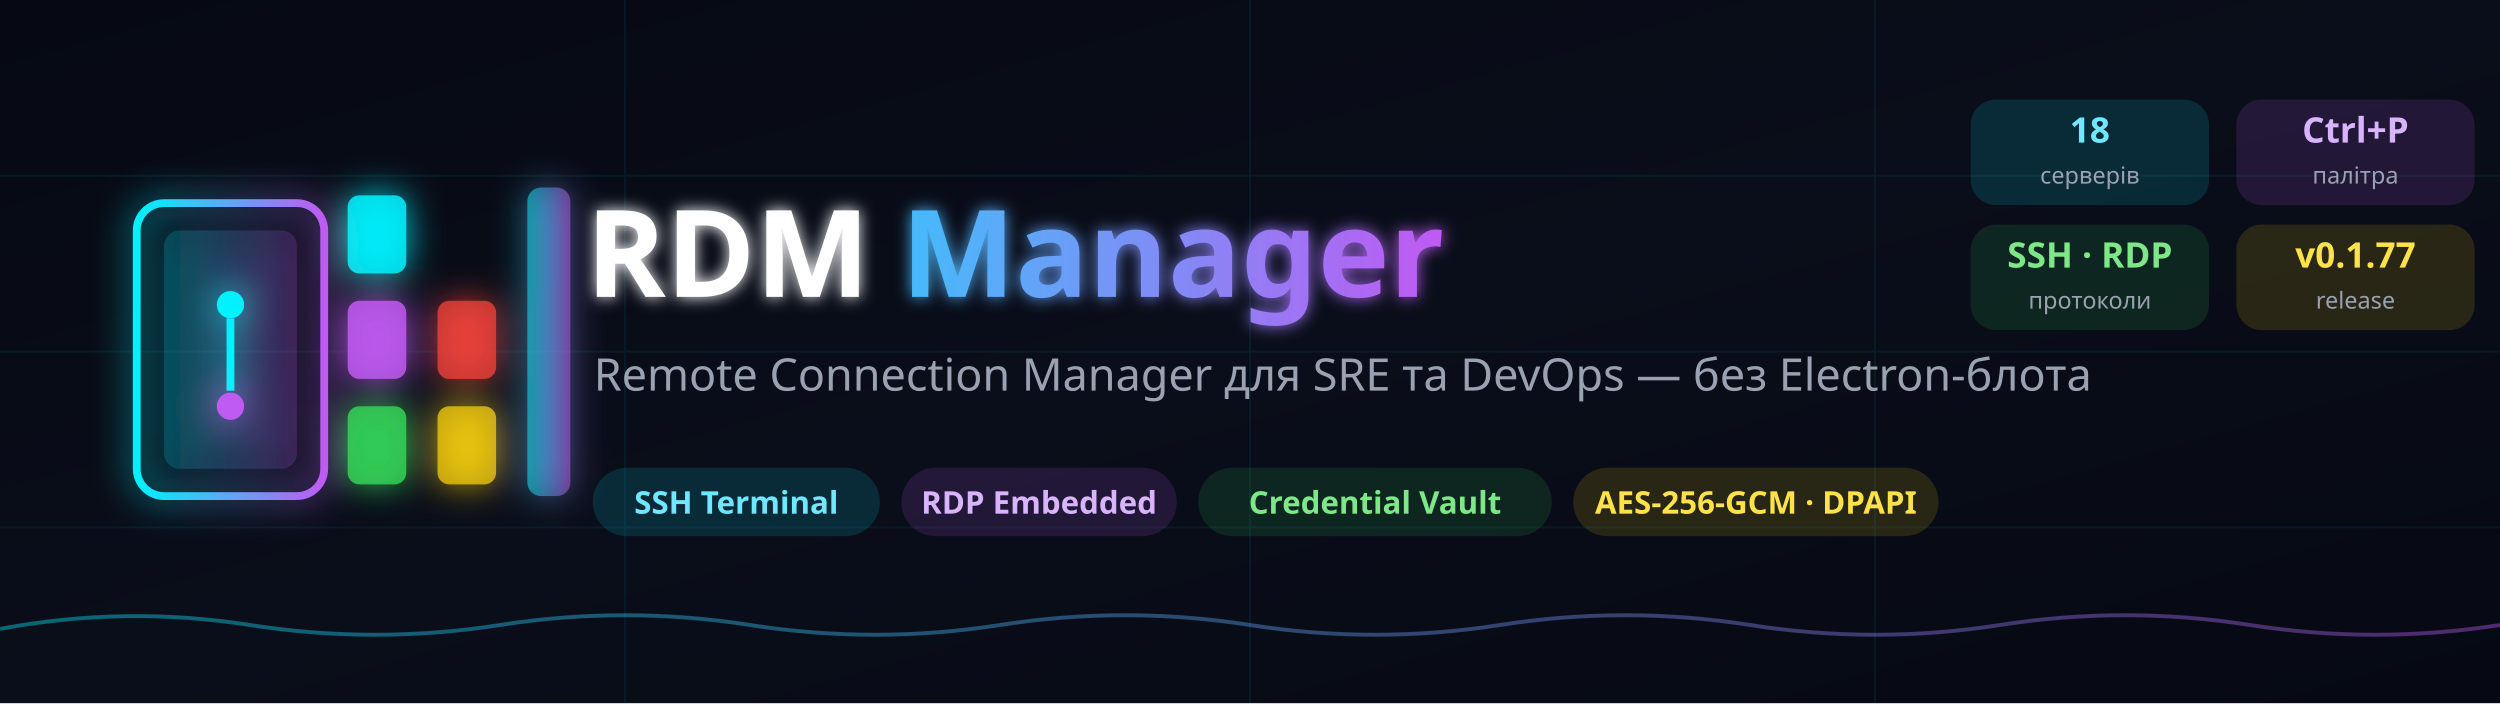
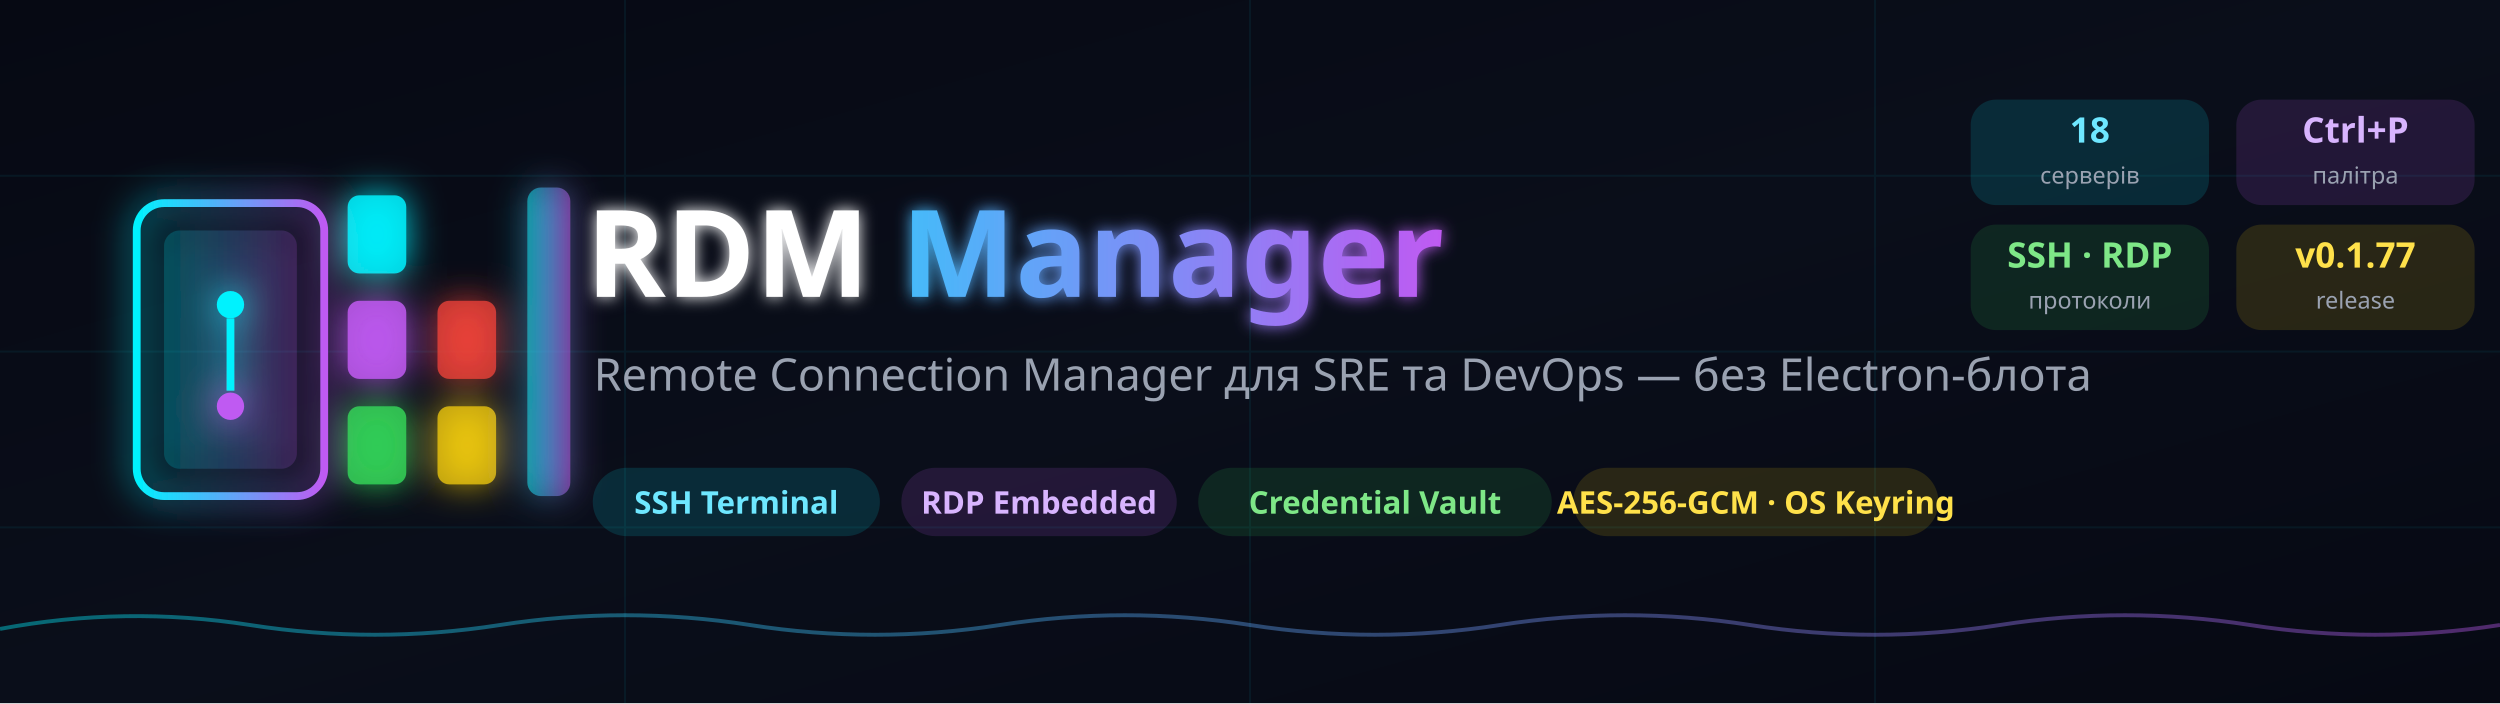
<svg xmlns="http://www.w3.org/2000/svg" viewBox="0 0 1280 360" width="1280" height="360">
  <defs>
    <linearGradient id="bg" x1="0" y1="0" x2="1" y2="1">
      <stop offset="0" stop-color="#060913" />
      <stop offset="0.5" stop-color="#0a0e1a" />
      <stop offset="1" stop-color="#060913" />
    </linearGradient>
    <linearGradient id="brand" x1="0" y1="0" x2="1" y2="0">
      <stop offset="0" stop-color="#00f2fe" />
      <stop offset="1" stop-color="#bf5af2" />
    </linearGradient>
    <filter id="glow" x="-60%" y="-60%" width="220%" height="220%">
      <feGaussianBlur stdDeviation="9" result="blur" />
      <feMerge>
        <feMergeNode in="blur" />
        <feMergeNode in="SourceGraphic" />
      </feMerge>
    </filter>
    <filter id="textGlow" x="-40%" y="-40%" width="180%" height="180%">
      <feGaussianBlur stdDeviation="4" result="blur" />
      <feMerge>
        <feMergeNode in="blur" />
        <feMergeNode in="SourceGraphic" />
      </feMerge>
    </filter>
  </defs>
  <rect width="1280" height="360" fill="url(#bg)" />
  <g opacity="0.06" stroke="#00f2fe" stroke-width="1">
    <path d="M0 90H1280M0 180H1280M0 270H1280M320 0V360M640 0V360M960 0V360" />
  </g>
  <g transform="translate(70,96)" filter="url(#glow)">
    <rect x="0" y="8" width="96" height="150" rx="14" fill="none" stroke="url(#brand)" stroke-width="4" />
    <rect x="14" y="22" width="68" height="122" rx="8" fill="url(#brand)" opacity="0.18" />
    <circle cx="48" cy="60" r="7" fill="#00f2fe" />
    <circle cx="48" cy="112" r="7" fill="#bf5af2" />
    <path d="M48 67 V104" stroke="#00f2fe" stroke-width="4" />
    <rect x="108" y="4" width="30" height="40" rx="6" fill="#00f2fe" opacity="0.85" />
    <rect x="108" y="58" width="30" height="40" rx="6" fill="#bf5af2" opacity="0.85" />
    <rect x="108" y="112" width="30" height="40" rx="6" fill="#30d158" opacity="0.85" />
    <rect x="154" y="112" width="30" height="40" rx="6" fill="#ffd60a" opacity="0.7" />
    <rect x="154" y="58" width="30" height="40" rx="6" fill="#ff453a" opacity="0.7" />
    <rect x="200" y="0" width="22" height="158" rx="7" fill="url(#brand)" opacity="0.5" />
  </g>
  <text x="300" y="152" font-family="Segoe UI, sans-serif" font-size="62" font-weight="700" fill="#ffffff" filter="url(#textGlow)">RDM <tspan fill="url(#brand)">Manager</tspan>
  </text>
  <text x="304" y="200" font-family="Segoe UI, sans-serif" font-size="23" fill="#9aa2b1">Remote Connection Manager для SRE та DevOps — без Electron-блота</text>
  <g transform="translate(304,240)">
    <rect x="0" y="0" width="146" height="34" rx="17" fill="#00f2fe" opacity="0.13" stroke="#00f2fe" stroke-width="1" />
    <text x="73" y="23" font-family="Segoe UI, sans-serif" font-size="16" font-weight="600" fill="#6ee7ff" text-anchor="middle">SSH Terminal</text>
    <rect x="158" y="0" width="140" height="34" rx="17" fill="#bf5af2" opacity="0.14" stroke="#bf5af2" stroke-width="1" />
    <text x="228" y="23" font-family="Segoe UI, sans-serif" font-size="16" font-weight="600" fill="#d8b4fe" text-anchor="middle">RDP Embedded</text>
    <rect x="310" y="0" width="180" height="34" rx="17" fill="#30d158" opacity="0.13" stroke="#30d158" stroke-width="1" />
    <text x="400" y="23" font-family="Segoe UI, sans-serif" font-size="16" font-weight="600" fill="#7ee787" text-anchor="middle">Credential Vault</text>
    <rect x="502" y="0" width="186" height="34" rx="17" fill="#ffd60a" opacity="0.13" stroke="#ffd60a" stroke-width="1" />
-     <text x="595" y="23" font-family="Segoe UI, sans-serif" font-size="16" font-weight="600" fill="#ffe14a" text-anchor="middle">AES-256-GCM · DPAPI</text>
+     <text x="595" y="23" font-family="Segoe UI, sans-serif" font-size="16" font-weight="600" fill="#ffe14a" text-anchor="middle">AES-256-GCM · OS Keyring</text>
  </g>
  <g transform="translate(1010,52)">
    <rect x="0" y="0" width="120" height="52" rx="12" fill="#00f2fe" opacity="0.13" stroke="#00f2fe" stroke-width="2" />
    <text x="60" y="21" font-family="Segoe UI, sans-serif" font-size="18" font-weight="800" fill="#6ee7ff" text-anchor="middle">18</text>
    <text x="60" y="42" font-family="Segoe UI, sans-serif" font-size="12" fill="#9aa2b1" text-anchor="middle">серверів</text>
  </g>
  <g transform="translate(1146,52)">
    <rect x="0" y="0" width="120" height="52" rx="12" fill="#bf5af2" opacity="0.14" stroke="#bf5af2" stroke-width="2" />
    <text x="60" y="21" font-family="Segoe UI, sans-serif" font-size="18" font-weight="800" fill="#d8b4fe" text-anchor="middle">Ctrl+P</text>
    <text x="60" y="42" font-family="Segoe UI, sans-serif" font-size="12" fill="#9aa2b1" text-anchor="middle">палітра</text>
  </g>
  <g transform="translate(1010,116)">
    <rect x="0" y="0" width="120" height="52" rx="12" fill="#30d158" opacity="0.13" stroke="#30d158" stroke-width="2" />
    <text x="60" y="21" font-family="Segoe UI, sans-serif" font-size="18" font-weight="800" fill="#7ee787" text-anchor="middle">SSH · RDP</text>
    <text x="60" y="42" font-family="Segoe UI, sans-serif" font-size="12" fill="#9aa2b1" text-anchor="middle">протоколи</text>
  </g>
  <g transform="translate(1146,116)">
    <rect x="0" y="0" width="120" height="52" rx="12" fill="#ffd60a" opacity="0.13" stroke="#ffd60a" stroke-width="2" />
    <text x="60" y="21" font-family="Segoe UI, sans-serif" font-size="18" font-weight="800" fill="#ffe14a" text-anchor="middle">v0.1.77</text>
    <text x="60" y="42" font-family="Segoe UI, sans-serif" font-size="12" fill="#9aa2b1" text-anchor="middle">release</text>
  </g>
  <path d="M0 322 Q64 310 128 320 T256 320 T384 320 T512 320 T640 320 T768 320 T896 320 T1024 320 T1152 320 T1280 320" fill="none" stroke="url(#brand)" stroke-width="2" opacity="0.4" />
</svg>
